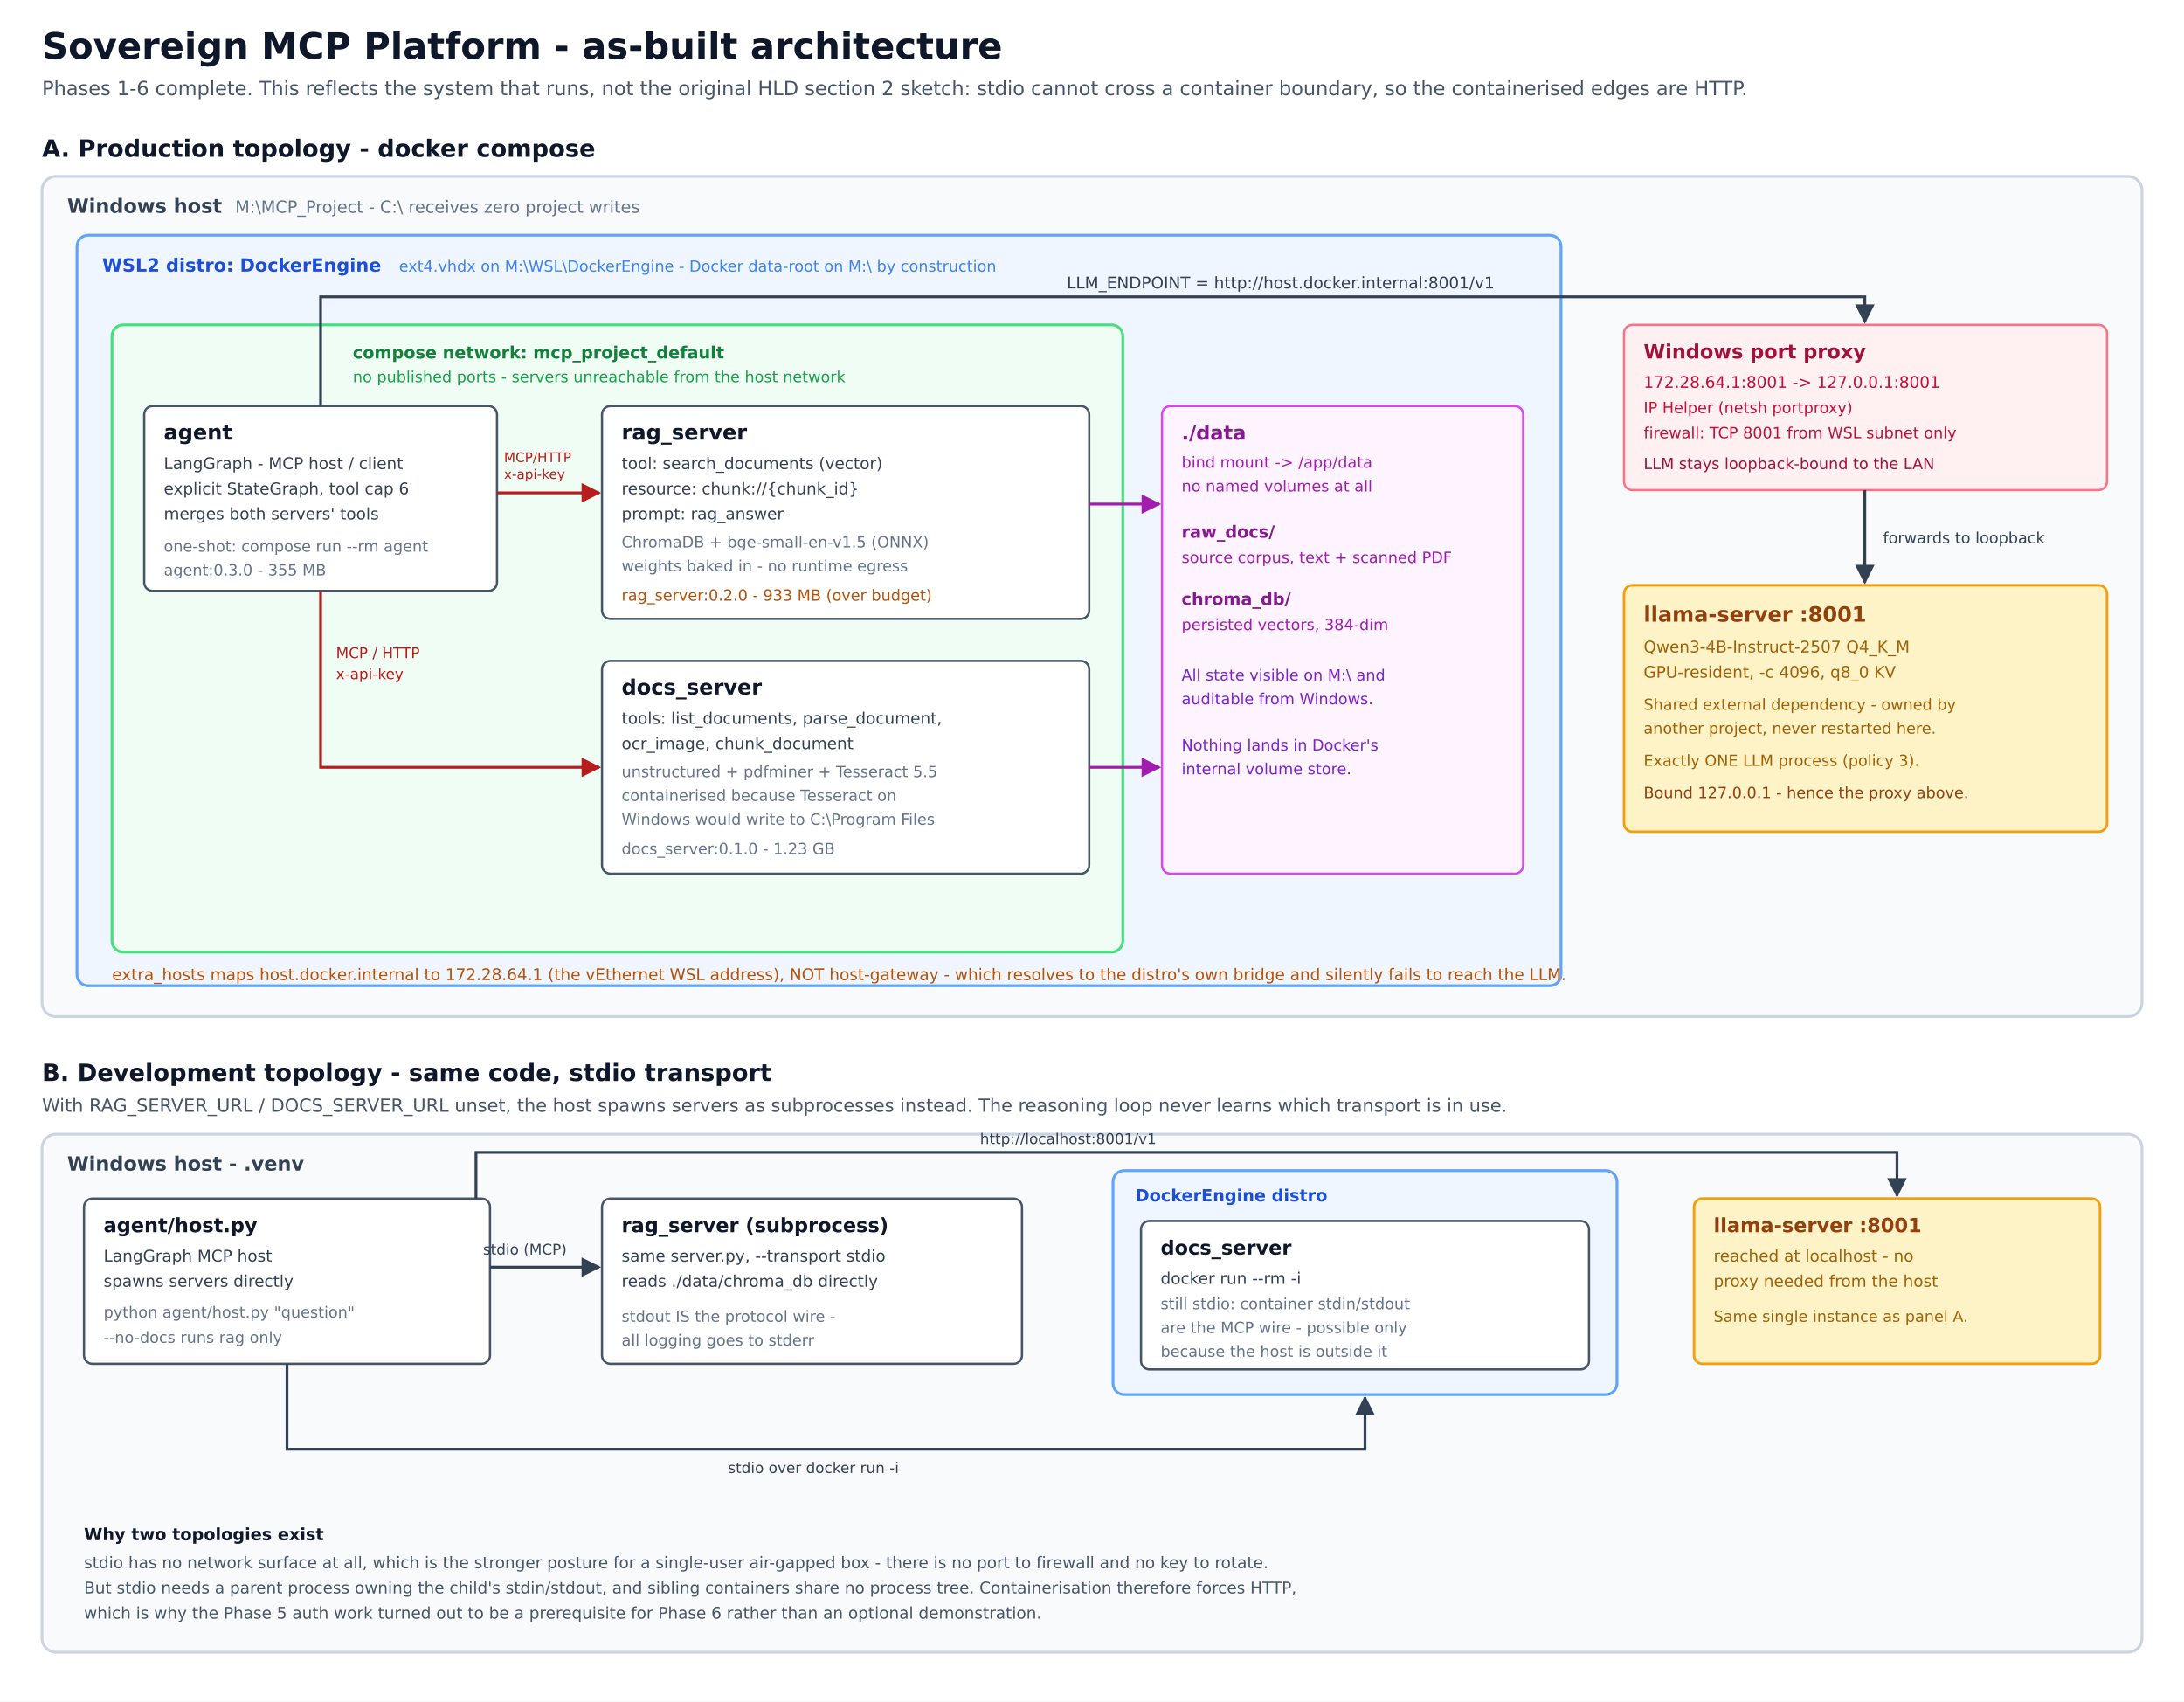
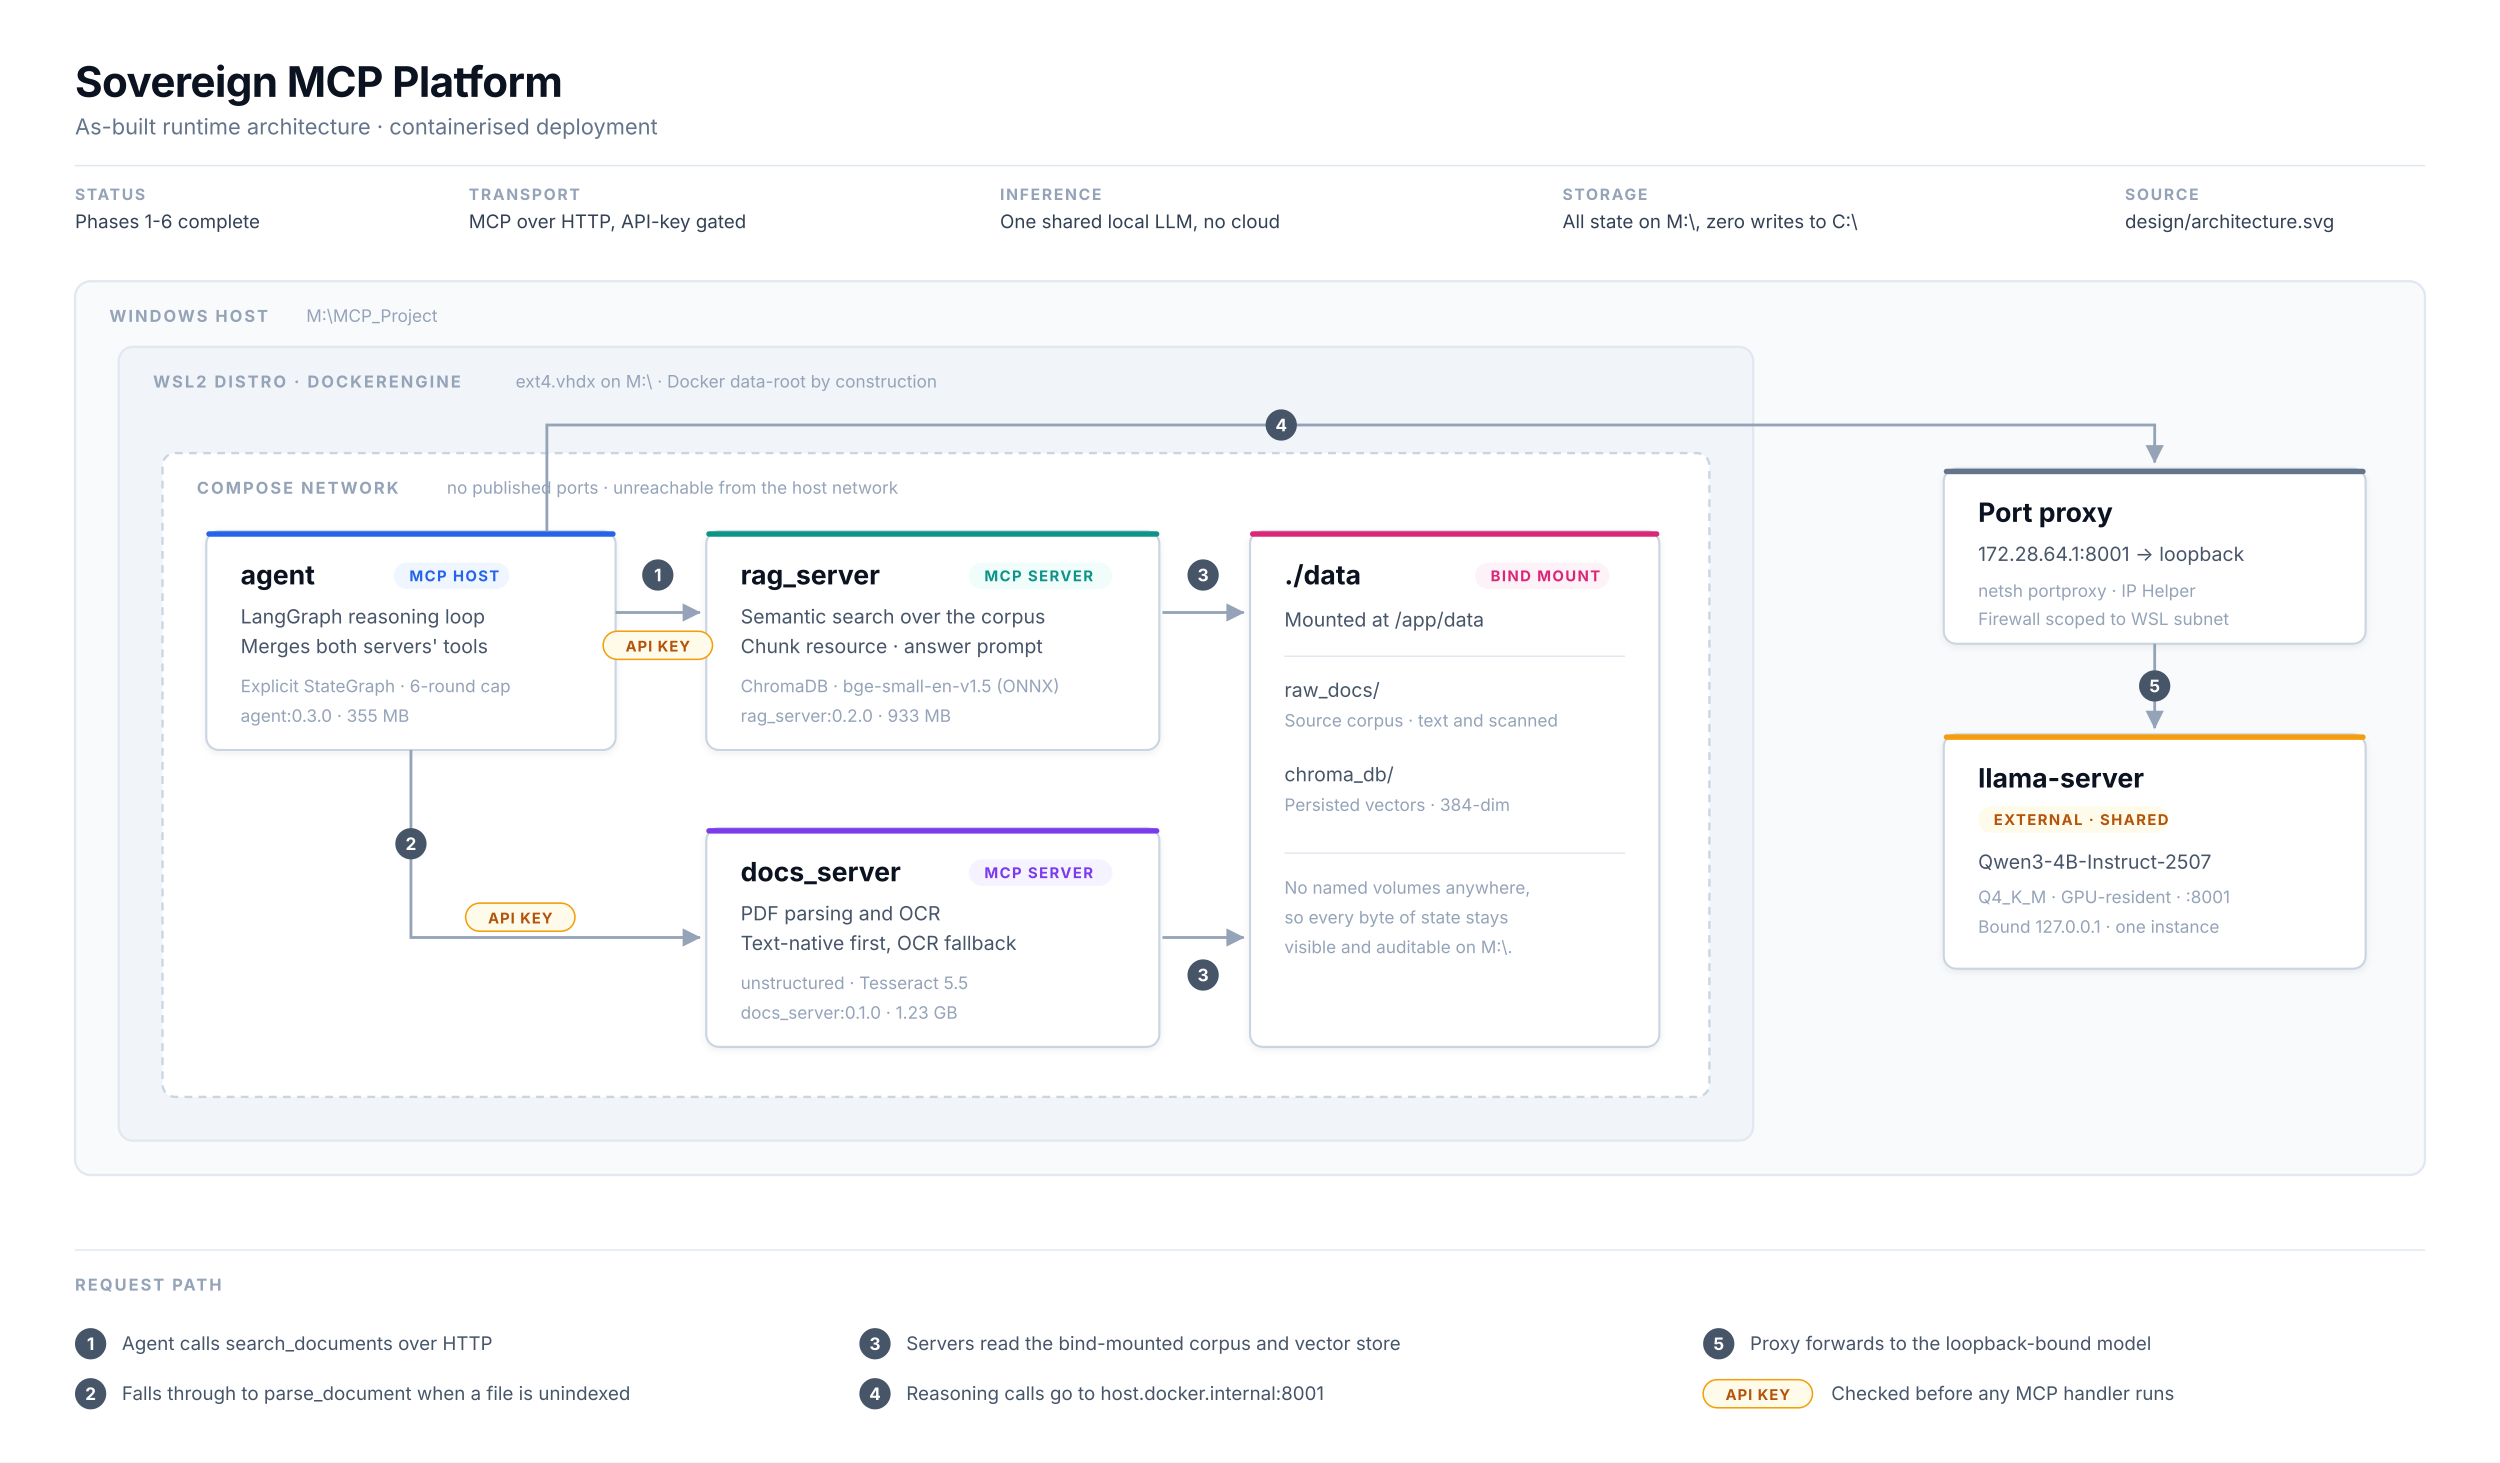
- <svg xmlns="http://www.w3.org/2000/svg" width="1560" height="1215" viewBox="0 0 1560 1215" font-family="DejaVu Sans, Segoe UI, Helvetica, Arial, sans-serif">
+ <svg xmlns="http://www.w3.org/2000/svg" width="1600" height="936" viewBox="0 0 1600 936">
+   <style>
+     .canvas      { fill: #ffffff; }
+     text         { font-family: "Inter", "Segoe UI", "DejaVu Sans", Helvetica, Arial, sans-serif; }
+ 
+     .title       { font-size: 27px; font-weight: 700; fill: #0b1220; letter-spacing: -0.4px; }
+     .subtitle    { font-size: 14px; fill: #64748b; }
+     .metaLabel   { font-size: 10px; font-weight: 700; fill: #94a3b8; letter-spacing: 1.1px; }
+     .metaValue   { font-size: 12px; fill: #334155; }
+ 
+     .band        { fill: #f8fafc; stroke: #e2e8f0; stroke-width: 1.5; }
+     .bandInner   { fill: #f1f5f9; stroke: #e2e8f0; stroke-width: 1.5; }
+     .bandNet     { fill: #ffffff; stroke: #cbd5e1; stroke-width: 1.5; stroke-dasharray: 5 4; }
+     .bandLabel   { font-size: 10.5px; font-weight: 700; fill: #94a3b8; letter-spacing: 1.3px; }
+     .bandNote    { font-size: 11px; fill: #94a3b8; }
+ 
+     .card        { fill: #ffffff; stroke: #cbd5e1; stroke-width: 1.4; }
+     .cardTitle   { font-size: 17px; font-weight: 700; fill: #0b1220; }
+     .cardRole    { font-size: 12.5px; fill: #475569; }
+     .cardMeta    { font-size: 11px; fill: #94a3b8; }
+     .tag         { font-size: 9.5px; font-weight: 700; letter-spacing: 0.9px; }
+ 
+     .flow        { stroke: #94a3b8; stroke-width: 1.8; fill: none; }
+     .badgeC      { fill: #475569; }
+     .badgeT      { font-size: 11px; font-weight: 700; fill: #ffffff; }
+     .pill        { fill: #fffbeb; stroke: #f59e0b; stroke-width: 1; }
+     .pillT       { font-size: 9.5px; font-weight: 700; fill: #b45309; letter-spacing: 0.6px; }
+ 
+     .legendH     { font-size: 10.5px; font-weight: 700; fill: #94a3b8; letter-spacing: 1.3px; }
+     .legendT     { font-size: 12px; fill: #475569; }
+     .rule        { stroke: #e2e8f0; stroke-width: 1; }
+   </style>
  <defs>
-     <marker id="arrow" viewBox="0 0 10 10" refX="9" refY="5" markerWidth="7" markerHeight="7" orient="auto-start-reverse">
-       <path d="M 0 0 L 10 5 L 0 10 z" fill="#334155" />
+     <marker id="ah" viewBox="0 0 10 10" refX="9.5" refY="5" markerWidth="6.5" markerHeight="6.5" orient="auto-start-reverse">
+       <path d="M0,0 L10,5 L0,10 z" fill="#94a3b8" />
    </marker>
-     <marker id="arrowAuth" viewBox="0 0 10 10" refX="9" refY="5" markerWidth="7" markerHeight="7" orient="auto-start-reverse">
-       <path d="M 0 0 L 10 5 L 0 10 z" fill="#b91c1c" />
-     </marker>
-     <marker id="arrowData" viewBox="0 0 10 10" refX="9" refY="5" markerWidth="7" markerHeight="7" orient="auto-start-reverse">
-       <path d="M 0 0 L 10 5 L 0 10 z" fill="#a21caf" />
-     </marker>
+     <filter id="sh" x="-20%" y="-20%" width="140%" height="150%">
+       <feDropShadow dx="0" dy="1.5" stdDeviation="2.5" flood-color="#0f172a" flood-opacity="0.07" />
+     </filter>
  </defs>
-   <rect width="1560" height="1215" fill="#ffffff" />
-   <text x="30" y="42" font-size="26" font-weight="700" fill="#0f172a">Sovereign MCP Platform - as-built architecture</text>
-   <text x="30" y="68" font-size="14" fill="#475569">Phases 1-6 complete. This reflects the system that runs, not the original HLD section 2 sketch: stdio cannot cross a container boundary, so the containerised edges are HTTP.</text>
-   <text x="30" y="112" font-size="17" font-weight="700" fill="#0f172a">A. Production topology - docker compose</text>
-   <rect x="30" y="126" width="1500" height="600" rx="10" fill="#f8fafc" stroke="#cbd5e1" stroke-width="2" />
-   <text x="48" y="152" font-size="14" font-weight="700" fill="#334155">Windows host</text>
-   <text x="168" y="152" font-size="12" fill="#64748b">M:\MCP_Project  -  C:\ receives zero project writes</text>
-   <rect x="55" y="168" width="1060" height="536" rx="8" fill="#eff6ff" stroke="#60a5fa" stroke-width="2" />
-   <text x="73" y="194" font-size="13" font-weight="700" fill="#1d4ed8">WSL2 distro: DockerEngine</text>
-   <text x="285" y="194" font-size="11" fill="#3b82f6">ext4.vhdx on M:\WSL\DockerEngine - Docker data-root on M:\ by construction</text>
-   <rect x="80" y="232" width="722" height="448" rx="8" fill="#f0fdf4" stroke="#4ade80" stroke-width="2" />
-   <text x="252" y="256" font-size="12" font-weight="700" fill="#15803d">compose network: mcp_project_default</text>
-   <text x="252" y="273" font-size="11" fill="#16a34a">no published ports - servers unreachable from the host network</text>
-   <rect x="103" y="290" width="252" height="132" rx="6" fill="#ffffff" stroke="#475569" stroke-width="1.6" />
-   <text x="117" y="314" font-size="15" font-weight="700" fill="#0f172a">agent</text>
-   <text x="117" y="335" font-size="11.5" fill="#334155">LangGraph - MCP host / client</text>
-   <text x="117" y="353" font-size="11.5" fill="#334155">explicit StateGraph, tool cap 6</text>
-   <text x="117" y="371" font-size="11.5" fill="#334155">merges both servers' tools</text>
-   <text x="117" y="394" font-size="11" fill="#64748b">one-shot: compose run --rm agent</text>
-   <text x="117" y="411" font-size="11" fill="#64748b">agent:0.3.0 - 355 MB</text>
-   <rect x="430" y="290" width="348" height="152" rx="6" fill="#ffffff" stroke="#475569" stroke-width="1.6" />
-   <text x="444" y="314" font-size="15" font-weight="700" fill="#0f172a">rag_server</text>
-   <text x="444" y="335" font-size="11.5" fill="#334155">tool: search_documents (vector)</text>
-   <text x="444" y="353" font-size="11.5" fill="#334155">resource: chunk://{chunk_id}</text>
-   <text x="444" y="371" font-size="11.5" fill="#334155">prompt: rag_answer</text>
-   <text x="444" y="391" font-size="11" fill="#64748b">ChromaDB + bge-small-en-v1.5 (ONNX)</text>
-   <text x="444" y="408" font-size="11" fill="#64748b">weights baked in - no runtime egress</text>
-   <text x="444" y="429" font-size="11" fill="#b45309">rag_server:0.2.0 - 933 MB (over budget)</text>
-   <rect x="430" y="472" width="348" height="152" rx="6" fill="#ffffff" stroke="#475569" stroke-width="1.6" />
-   <text x="444" y="496" font-size="15" font-weight="700" fill="#0f172a">docs_server</text>
-   <text x="444" y="517" font-size="11.5" fill="#334155">tools: list_documents, parse_document,</text>
-   <text x="444" y="535" font-size="11.5" fill="#334155">ocr_image, chunk_document</text>
-   <text x="444" y="555" font-size="11" fill="#64748b">unstructured + pdfminer + Tesseract 5.5</text>
-   <text x="444" y="572" font-size="11" fill="#64748b">containerised because Tesseract on</text>
-   <text x="444" y="589" font-size="11" fill="#64748b">Windows would write to C:\Program Files</text>
-   <text x="444" y="610" font-size="11" fill="#64748b">docs_server:0.1.0 - 1.23 GB</text>
-   <rect x="830" y="290" width="258" height="334" rx="6" fill="#fdf4ff" stroke="#d946ef" stroke-width="1.6" />
-   <text x="844" y="314" font-size="14" font-weight="700" fill="#86198f">./data</text>
-   <text x="844" y="334" font-size="11" fill="#a21caf">bind mount -&gt; /app/data</text>
-   <text x="844" y="351" font-size="11" fill="#a21caf">no named volumes at all</text>
-   <text x="844" y="384" font-size="12" font-weight="700" fill="#86198f">raw_docs/</text>
-   <text x="844" y="402" font-size="11" fill="#a21caf">source corpus, text + scanned PDF</text>
-   <text x="844" y="432" font-size="12" font-weight="700" fill="#86198f">chroma_db/</text>
-   <text x="844" y="450" font-size="11" fill="#a21caf">persisted vectors, 384-dim</text>
-   <text x="844" y="486" font-size="11" fill="#7e22ce">All state visible on M:\ and</text>
-   <text x="844" y="503" font-size="11" fill="#7e22ce">auditable from Windows.</text>
-   <text x="844" y="536" font-size="11" fill="#7e22ce">Nothing lands in Docker's</text>
-   <text x="844" y="553" font-size="11" fill="#7e22ce">internal volume store.</text>
-   <rect x="1160" y="232" width="345" height="118" rx="6" fill="#fff1f2" stroke="#fb7185" stroke-width="1.6" />
-   <text x="1174" y="256" font-size="14" font-weight="700" fill="#9f1239">Windows port proxy</text>
-   <text x="1174" y="277" font-size="11.5" fill="#be123c">172.28.64.1:8001 -&gt; 127.0.0.1:8001</text>
-   <text x="1174" y="295" font-size="11" fill="#be123c">IP Helper (netsh portproxy)</text>
-   <text x="1174" y="313" font-size="11" fill="#be123c">firewall: TCP 8001 from WSL subnet only</text>
-   <text x="1174" y="335" font-size="11" fill="#9f1239">LLM stays loopback-bound to the LAN</text>
-   <rect x="1160" y="418" width="345" height="176" rx="6" fill="#fef3c7" stroke="#f59e0b" stroke-width="1.8" />
-   <text x="1174" y="444" font-size="15" font-weight="700" fill="#92400e">llama-server :8001</text>
-   <text x="1174" y="466" font-size="11.5" fill="#a16207">Qwen3-4B-Instruct-2507 Q4_K_M</text>
-   <text x="1174" y="484" font-size="11.5" fill="#a16207">GPU-resident, -c 4096, q8_0 KV</text>
-   <text x="1174" y="507" font-size="11" fill="#a16207">Shared external dependency - owned by</text>
-   <text x="1174" y="524" font-size="11" fill="#a16207">another project, never restarted here.</text>
-   <text x="1174" y="547" font-size="11" fill="#a16207">Exactly ONE LLM process (policy 3).</text>
-   <text x="1174" y="570" font-size="11" fill="#92400e">Bound 127.0.0.1 - hence the proxy above.</text>
-   <line x1="355" y1="352" x2="428" y2="352" stroke="#b91c1c" stroke-width="2" marker-end="url(#arrowAuth)" />
-   <text x="360" y="330" font-size="9.5" fill="#b91c1c">MCP/HTTP</text>
-   <text x="360" y="342" font-size="9.5" fill="#b91c1c">x-api-key</text>
-   <path d="M 229 422 L 229 548 L 428 548" fill="none" stroke="#b91c1c" stroke-width="2" marker-end="url(#arrowAuth)" />
-   <text x="240" y="470" font-size="10.5" fill="#b91c1c">MCP / HTTP</text>
-   <text x="240" y="485" font-size="10.5" fill="#b91c1c">x-api-key</text>
-   <line x1="778" y1="360" x2="828" y2="360" stroke="#a21caf" stroke-width="2" marker-end="url(#arrowData)" />
-   <line x1="778" y1="548" x2="828" y2="548" stroke="#a21caf" stroke-width="2" marker-end="url(#arrowData)" />
-   <path d="M 229 290 L 229 212 L 1332 212 L 1332 230" fill="none" stroke="#334155" stroke-width="2" marker-end="url(#arrow)" />
-   <text x="762" y="206" font-size="11.5" fill="#334155">LLM_ENDPOINT = http://host.docker.internal:8001/v1</text>
-   <line x1="1332" y1="350" x2="1332" y2="416" stroke="#334155" stroke-width="2" marker-end="url(#arrow)" />
-   <text x="1345" y="388" font-size="11" fill="#334155">forwards to loopback</text>
-   <text x="80" y="700" font-size="11.5" fill="#b45309">extra_hosts maps host.docker.internal to 172.28.64.1 (the vEthernet WSL address), NOT host-gateway - which resolves to the distro's own bridge and silently fails to reach the LLM.</text>
-   <text x="30" y="772" font-size="17" font-weight="700" fill="#0f172a">B. Development topology - same code, stdio transport</text>
-   <text x="30" y="794" font-size="13" fill="#475569">With RAG_SERVER_URL / DOCS_SERVER_URL unset, the host spawns servers as subprocesses instead. The reasoning loop never learns which transport is in use.</text>
-   <rect x="30" y="810" width="1500" height="370" rx="10" fill="#f8fafc" stroke="#cbd5e1" stroke-width="2" />
-   <text x="48" y="836" font-size="14" font-weight="700" fill="#334155">Windows host - .venv</text>
-   <rect x="60" y="856" width="290" height="118" rx="6" fill="#ffffff" stroke="#475569" stroke-width="1.6" />
-   <text x="74" y="880" font-size="14" font-weight="700" fill="#0f172a">agent/host.py</text>
-   <text x="74" y="901" font-size="11.5" fill="#334155">LangGraph MCP host</text>
-   <text x="74" y="919" font-size="11.5" fill="#334155">spawns servers directly</text>
-   <text x="74" y="941" font-size="11" fill="#64748b">python agent/host.py "question"</text>
-   <text x="74" y="959" font-size="11" fill="#64748b">--no-docs runs rag only</text>
-   <rect x="430" y="856" width="300" height="118" rx="6" fill="#ffffff" stroke="#475569" stroke-width="1.6" />
-   <text x="444" y="880" font-size="14" font-weight="700" fill="#0f172a">rag_server (subprocess)</text>
-   <text x="444" y="901" font-size="11.5" fill="#334155">same server.py, --transport stdio</text>
-   <text x="444" y="919" font-size="11.5" fill="#334155">reads ./data/chroma_db directly</text>
-   <text x="444" y="944" font-size="11" fill="#64748b">stdout IS the protocol wire -</text>
-   <text x="444" y="961" font-size="11" fill="#64748b">all logging goes to stderr</text>
-   <rect x="795" y="836" width="360" height="160" rx="8" fill="#eff6ff" stroke="#60a5fa" stroke-width="2" />
-   <text x="811" y="858" font-size="12" font-weight="700" fill="#1d4ed8">DockerEngine distro</text>
-   <rect x="815" y="872" width="320" height="106" rx="6" fill="#ffffff" stroke="#475569" stroke-width="1.6" />
-   <text x="829" y="896" font-size="14" font-weight="700" fill="#0f172a">docs_server</text>
-   <text x="829" y="917" font-size="11.5" fill="#334155">docker run --rm -i</text>
-   <text x="829" y="935" font-size="11" fill="#64748b">still stdio: container stdin/stdout</text>
-   <text x="829" y="952" font-size="11" fill="#64748b">are the MCP wire - possible only</text>
-   <text x="829" y="969" font-size="11" fill="#64748b">because the host is outside it</text>
-   <rect x="1210" y="856" width="290" height="118" rx="6" fill="#fef3c7" stroke="#f59e0b" stroke-width="1.8" />
-   <text x="1224" y="880" font-size="14" font-weight="700" fill="#92400e">llama-server :8001</text>
-   <text x="1224" y="901" font-size="11.5" fill="#a16207">reached at localhost - no</text>
-   <text x="1224" y="919" font-size="11.5" fill="#a16207">proxy needed from the host</text>
-   <text x="1224" y="944" font-size="11" fill="#a16207">Same single instance as panel A.</text>
-   <line x1="350" y1="905" x2="428" y2="905" stroke="#334155" stroke-width="2" marker-end="url(#arrow)" />
-   <text x="345" y="896" font-size="10.5" fill="#334155">stdio (MCP)</text>
-   <path d="M 205 974 L 205 1035 L 975 1035 L 975 998" fill="none" stroke="#334155" stroke-width="2" marker-end="url(#arrow)" />
-   <text x="520" y="1052" font-size="10.5" fill="#334155">stdio over docker run -i</text>
-   <path d="M 340 856 L 340 823 L 1355 823 L 1355 854" fill="none" stroke="#334155" stroke-width="2" marker-end="url(#arrow)" />
-   <text x="700" y="817" font-size="10.5" fill="#334155">http://localhost:8001/v1</text>
-   <text x="60" y="1100" font-size="12" font-weight="700" fill="#0f172a">Why two topologies exist</text>
-   <text x="60" y="1120" font-size="11.5" fill="#475569">stdio has no network surface at all, which is the stronger posture for a single-user air-gapped box - there is no port to firewall and no key to rotate.</text>
-   <text x="60" y="1138" font-size="11.5" fill="#475569">But stdio needs a parent process owning the child's stdin/stdout, and sibling containers share no process tree. Containerisation therefore forces HTTP,</text>
-   <text x="60" y="1156" font-size="11.5" fill="#475569">which is why the Phase 5 auth work turned out to be a prerequisite for Phase 6 rather than an optional demonstration.</text>
+   <rect class="canvas" width="1600" height="936" />
+   <text class="title" x="48" y="62">Sovereign MCP Platform</text>
+   <text class="subtitle" x="48" y="86">As-built runtime architecture · containerised deployment</text>
+   <line class="rule" x1="48" y1="106" x2="1552" y2="106" />
+   <text class="metaLabel" x="48" y="128">STATUS</text>
+   <text class="metaValue" x="48" y="146">Phases 1-6 complete</text>
+   <text class="metaLabel" x="300" y="128">TRANSPORT</text>
+   <text class="metaValue" x="300" y="146">MCP over HTTP, API-key gated</text>
+   <text class="metaLabel" x="640" y="128">INFERENCE</text>
+   <text class="metaValue" x="640" y="146">One shared local LLM, no cloud</text>
+   <text class="metaLabel" x="1000" y="128">STORAGE</text>
+   <text class="metaValue" x="1000" y="146">All state on M:\, zero writes to C:\</text>
+   <text class="metaLabel" x="1360" y="128">SOURCE</text>
+   <text class="metaValue" x="1360" y="146">design/architecture.svg</text>
+   <rect class="band" x="48" y="180" width="1504" height="572" rx="10" />
+   <text class="bandLabel" x="70" y="206">WINDOWS HOST</text>
+   <text class="bandNote" x="196" y="206">M:\MCP_Project</text>
+   <rect class="bandInner" x="76" y="222" width="1046" height="508" rx="9" />
+   <text class="bandLabel" x="98" y="248">WSL2 DISTRO · DOCKERENGINE</text>
+   <text class="bandNote" x="330" y="248">ext4.vhdx on M:\ · Docker data-root by construction</text>
+   <rect class="bandNet" x="104" y="290" width="990" height="412" rx="8" />
+   <text class="bandLabel" x="126" y="316">COMPOSE NETWORK</text>
+   <text class="bandNote" x="286" y="316">no published ports · unreachable from the host network</text>
+   <rect class="card" x="132" y="340" width="262" height="140" rx="8" filter="url(#sh)" />
+   <rect x="132" y="340" width="262" height="3.5" rx="1.75" fill="#2563eb" />
+   <text class="cardTitle" x="154" y="374">agent</text>
+   <rect x="252" y="360" width="74" height="17" rx="8.5" fill="#eff6ff" />
+   <text class="tag" x="262" y="372" fill="#2563eb">MCP HOST</text>
+   <text class="cardRole" x="154" y="399">LangGraph reasoning loop</text>
+   <text class="cardRole" x="154" y="418">Merges both servers' tools</text>
+   <text class="cardMeta" x="154" y="443">Explicit StateGraph · 6-round cap</text>
+   <text class="cardMeta" x="154" y="462">agent:0.3.0 · 355 MB</text>
+   <rect class="card" x="452" y="340" width="290" height="140" rx="8" filter="url(#sh)" />
+   <rect x="452" y="340" width="290" height="3.5" rx="1.75" fill="#0d9488" />
+   <text class="cardTitle" x="474" y="374">rag_server</text>
+   <rect x="620" y="360" width="92" height="17" rx="8.5" fill="#f0fdfa" />
+   <text class="tag" x="630" y="372" fill="#0d9488">MCP SERVER</text>
+   <text class="cardRole" x="474" y="399">Semantic search over the corpus</text>
+   <text class="cardRole" x="474" y="418">Chunk resource · answer prompt</text>
+   <text class="cardMeta" x="474" y="443">ChromaDB · bge-small-en-v1.5 (ONNX)</text>
+   <text class="cardMeta" x="474" y="462">rag_server:0.2.0 · 933 MB</text>
+   <rect class="card" x="452" y="530" width="290" height="140" rx="8" filter="url(#sh)" />
+   <rect x="452" y="530" width="290" height="3.5" rx="1.75" fill="#7c3aed" />
+   <text class="cardTitle" x="474" y="564">docs_server</text>
+   <rect x="620" y="550" width="92" height="17" rx="8.5" fill="#f5f3ff" />
+   <text class="tag" x="630" y="562" fill="#7c3aed">MCP SERVER</text>
+   <text class="cardRole" x="474" y="589">PDF parsing and OCR</text>
+   <text class="cardRole" x="474" y="608">Text-native first, OCR fallback</text>
+   <text class="cardMeta" x="474" y="633">unstructured · Tesseract 5.5</text>
+   <text class="cardMeta" x="474" y="652">docs_server:0.1.0 · 1.23 GB</text>
+   <rect class="card" x="800" y="340" width="262" height="330" rx="8" filter="url(#sh)" />
+   <rect x="800" y="340" width="262" height="3.5" rx="1.75" fill="#db2777" />
+   <text class="cardTitle" x="822" y="374">./data</text>
+   <rect x="944" y="360" width="86" height="17" rx="8.5" fill="#fdf2f8" />
+   <text class="tag" x="954" y="372" fill="#db2777">BIND MOUNT</text>
+   <text class="cardRole" x="822" y="401">Mounted at /app/data</text>
+   <line class="rule" x1="822" y1="420" x2="1040" y2="420" />
+   <text class="cardRole" x="822" y="446">raw_docs/</text>
+   <text class="cardMeta" x="822" y="465">Source corpus · text and scanned</text>
+   <text class="cardRole" x="822" y="500">chroma_db/</text>
+   <text class="cardMeta" x="822" y="519">Persisted vectors · 384-dim</text>
+   <line class="rule" x1="822" y1="546" x2="1040" y2="546" />
+   <text class="cardMeta" x="822" y="572">No named volumes anywhere,</text>
+   <text class="cardMeta" x="822" y="591">so every byte of state stays</text>
+   <text class="cardMeta" x="822" y="610">visible and auditable on M:\.</text>
+   <rect class="card" x="1244" y="300" width="270" height="112" rx="8" filter="url(#sh)" />
+   <rect x="1244" y="300" width="270" height="3.5" rx="1.75" fill="#64748b" />
+   <text class="cardTitle" x="1266" y="334">Port proxy</text>
+   <text class="cardRole" x="1266" y="359">172.28.64.1:8001 -&gt; loopback</text>
+   <text class="cardMeta" x="1266" y="382">netsh portproxy · IP Helper</text>
+   <text class="cardMeta" x="1266" y="400">Firewall scoped to WSL subnet</text>
+   <rect class="card" x="1244" y="470" width="270" height="150" rx="8" filter="url(#sh)" />
+   <rect x="1244" y="470" width="270" height="3.5" rx="1.75" fill="#f59e0b" />
+   <text class="cardTitle" x="1266" y="504">llama-server</text>
+   <rect x="1266" y="516" width="122" height="17" rx="8.5" fill="#fffbeb" />
+   <text class="tag" x="1276" y="528" fill="#b45309">EXTERNAL · SHARED</text>
+   <text class="cardRole" x="1266" y="556">Qwen3-4B-Instruct-2507</text>
+   <text class="cardMeta" x="1266" y="578">Q4_K_M · GPU-resident · :8001</text>
+   <text class="cardMeta" x="1266" y="597">Bound 127.0.0.1 · one instance</text>
+   <line class="flow" x1="394" y1="392" x2="448" y2="392" marker-end="url(#ah)" />
+   <circle class="badgeC" cx="421" cy="368" r="10" />
+   <text class="badgeT" x="421" y="372" text-anchor="middle">1</text>
+   <path class="flow" d="M263,480 L263,600 L448,600" marker-end="url(#ah)" />
+   <circle class="badgeC" cx="263" cy="540" r="10" />
+   <text class="badgeT" x="263" y="544" text-anchor="middle">2</text>
+   <rect class="pill" x="386" y="404" width="70" height="18" rx="9" />
+   <text class="pillT" x="421" y="417" text-anchor="middle">API KEY</text>
+   <rect class="pill" x="298" y="578" width="70" height="18" rx="9" />
+   <text class="pillT" x="333" y="591" text-anchor="middle">API KEY</text>
+   <line class="flow" x1="744" y1="392" x2="796" y2="392" marker-end="url(#ah)" />
+   <circle class="badgeC" cx="770" cy="368" r="10" />
+   <text class="badgeT" x="770" y="372" text-anchor="middle">3</text>
+   <line class="flow" x1="744" y1="600" x2="796" y2="600" marker-end="url(#ah)" />
+   <circle class="badgeC" cx="770" cy="624" r="10" />
+   <text class="badgeT" x="770" y="628" text-anchor="middle">3</text>
+   <path class="flow" d="M350,340 L350,272 L1379,272 L1379,296" marker-end="url(#ah)" />
+   <circle class="badgeC" cx="820" cy="272" r="10" />
+   <text class="badgeT" x="820" y="276" text-anchor="middle">4</text>
+   <line class="flow" x1="1379" y1="412" x2="1379" y2="466" marker-end="url(#ah)" />
+   <circle class="badgeC" cx="1379" cy="439" r="10" />
+   <text class="badgeT" x="1379" y="443" text-anchor="middle">5</text>
+   <line class="rule" x1="48" y1="800" x2="1552" y2="800" />
+   <text class="legendH" x="48" y="826">REQUEST PATH</text>
+   <circle class="badgeC" cx="58" cy="860" r="10" />
+   <text class="badgeT" x="58" y="864" text-anchor="middle">1</text>
+   <text class="legendT" x="78" y="864">Agent calls search_documents over HTTP</text>
+   <circle class="badgeC" cx="58" cy="892" r="10" />
+   <text class="badgeT" x="58" y="896" text-anchor="middle">2</text>
+   <text class="legendT" x="78" y="896">Falls through to parse_document when a file is unindexed</text>
+   <circle class="badgeC" cx="560" cy="860" r="10" />
+   <text class="badgeT" x="560" y="864" text-anchor="middle">3</text>
+   <text class="legendT" x="580" y="864">Servers read the bind-mounted corpus and vector store</text>
+   <circle class="badgeC" cx="560" cy="892" r="10" />
+   <text class="badgeT" x="560" y="896" text-anchor="middle">4</text>
+   <text class="legendT" x="580" y="896">Reasoning calls go to host.docker.internal:8001</text>
+   <circle class="badgeC" cx="1100" cy="860" r="10" />
+   <text class="badgeT" x="1100" y="864" text-anchor="middle">5</text>
+   <text class="legendT" x="1120" y="864">Proxy forwards to the loopback-bound model</text>
+   <rect class="pill" x="1090" y="883" width="70" height="18" rx="9" />
+   <text class="pillT" x="1125" y="896" text-anchor="middle">API KEY</text>
+   <text class="legendT" x="1172" y="896">Checked before any MCP handler runs</text>
</svg>
